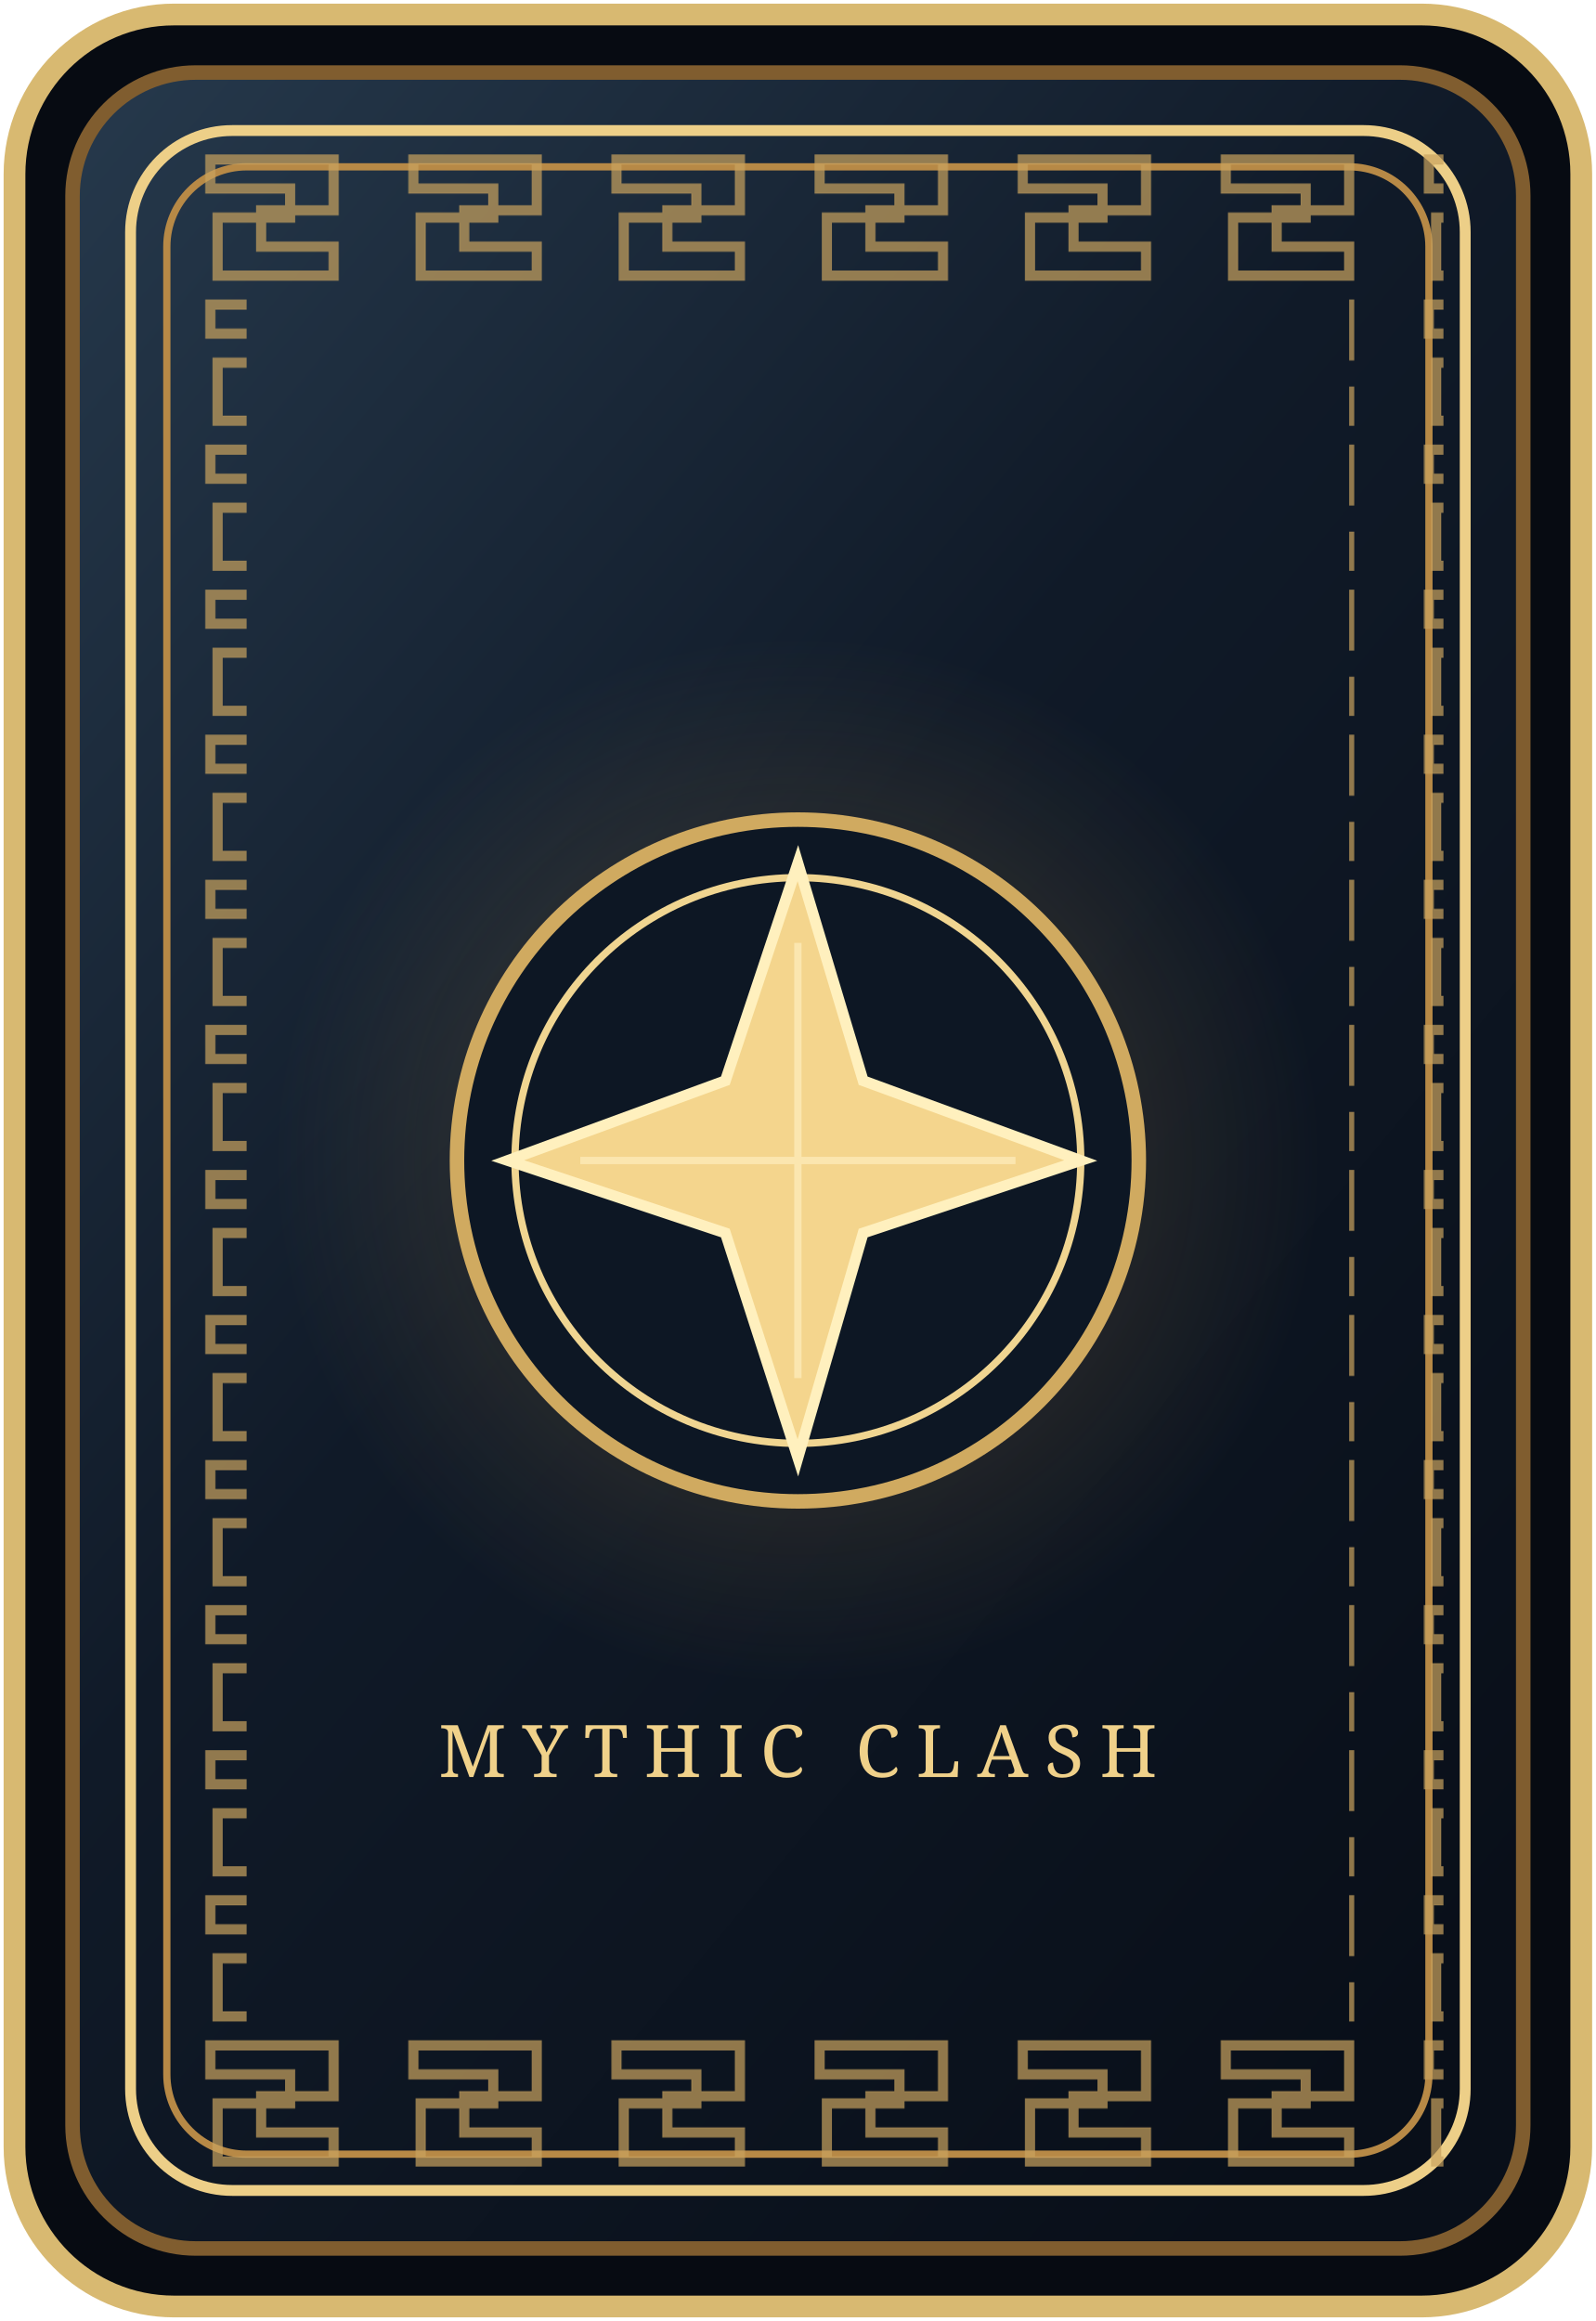
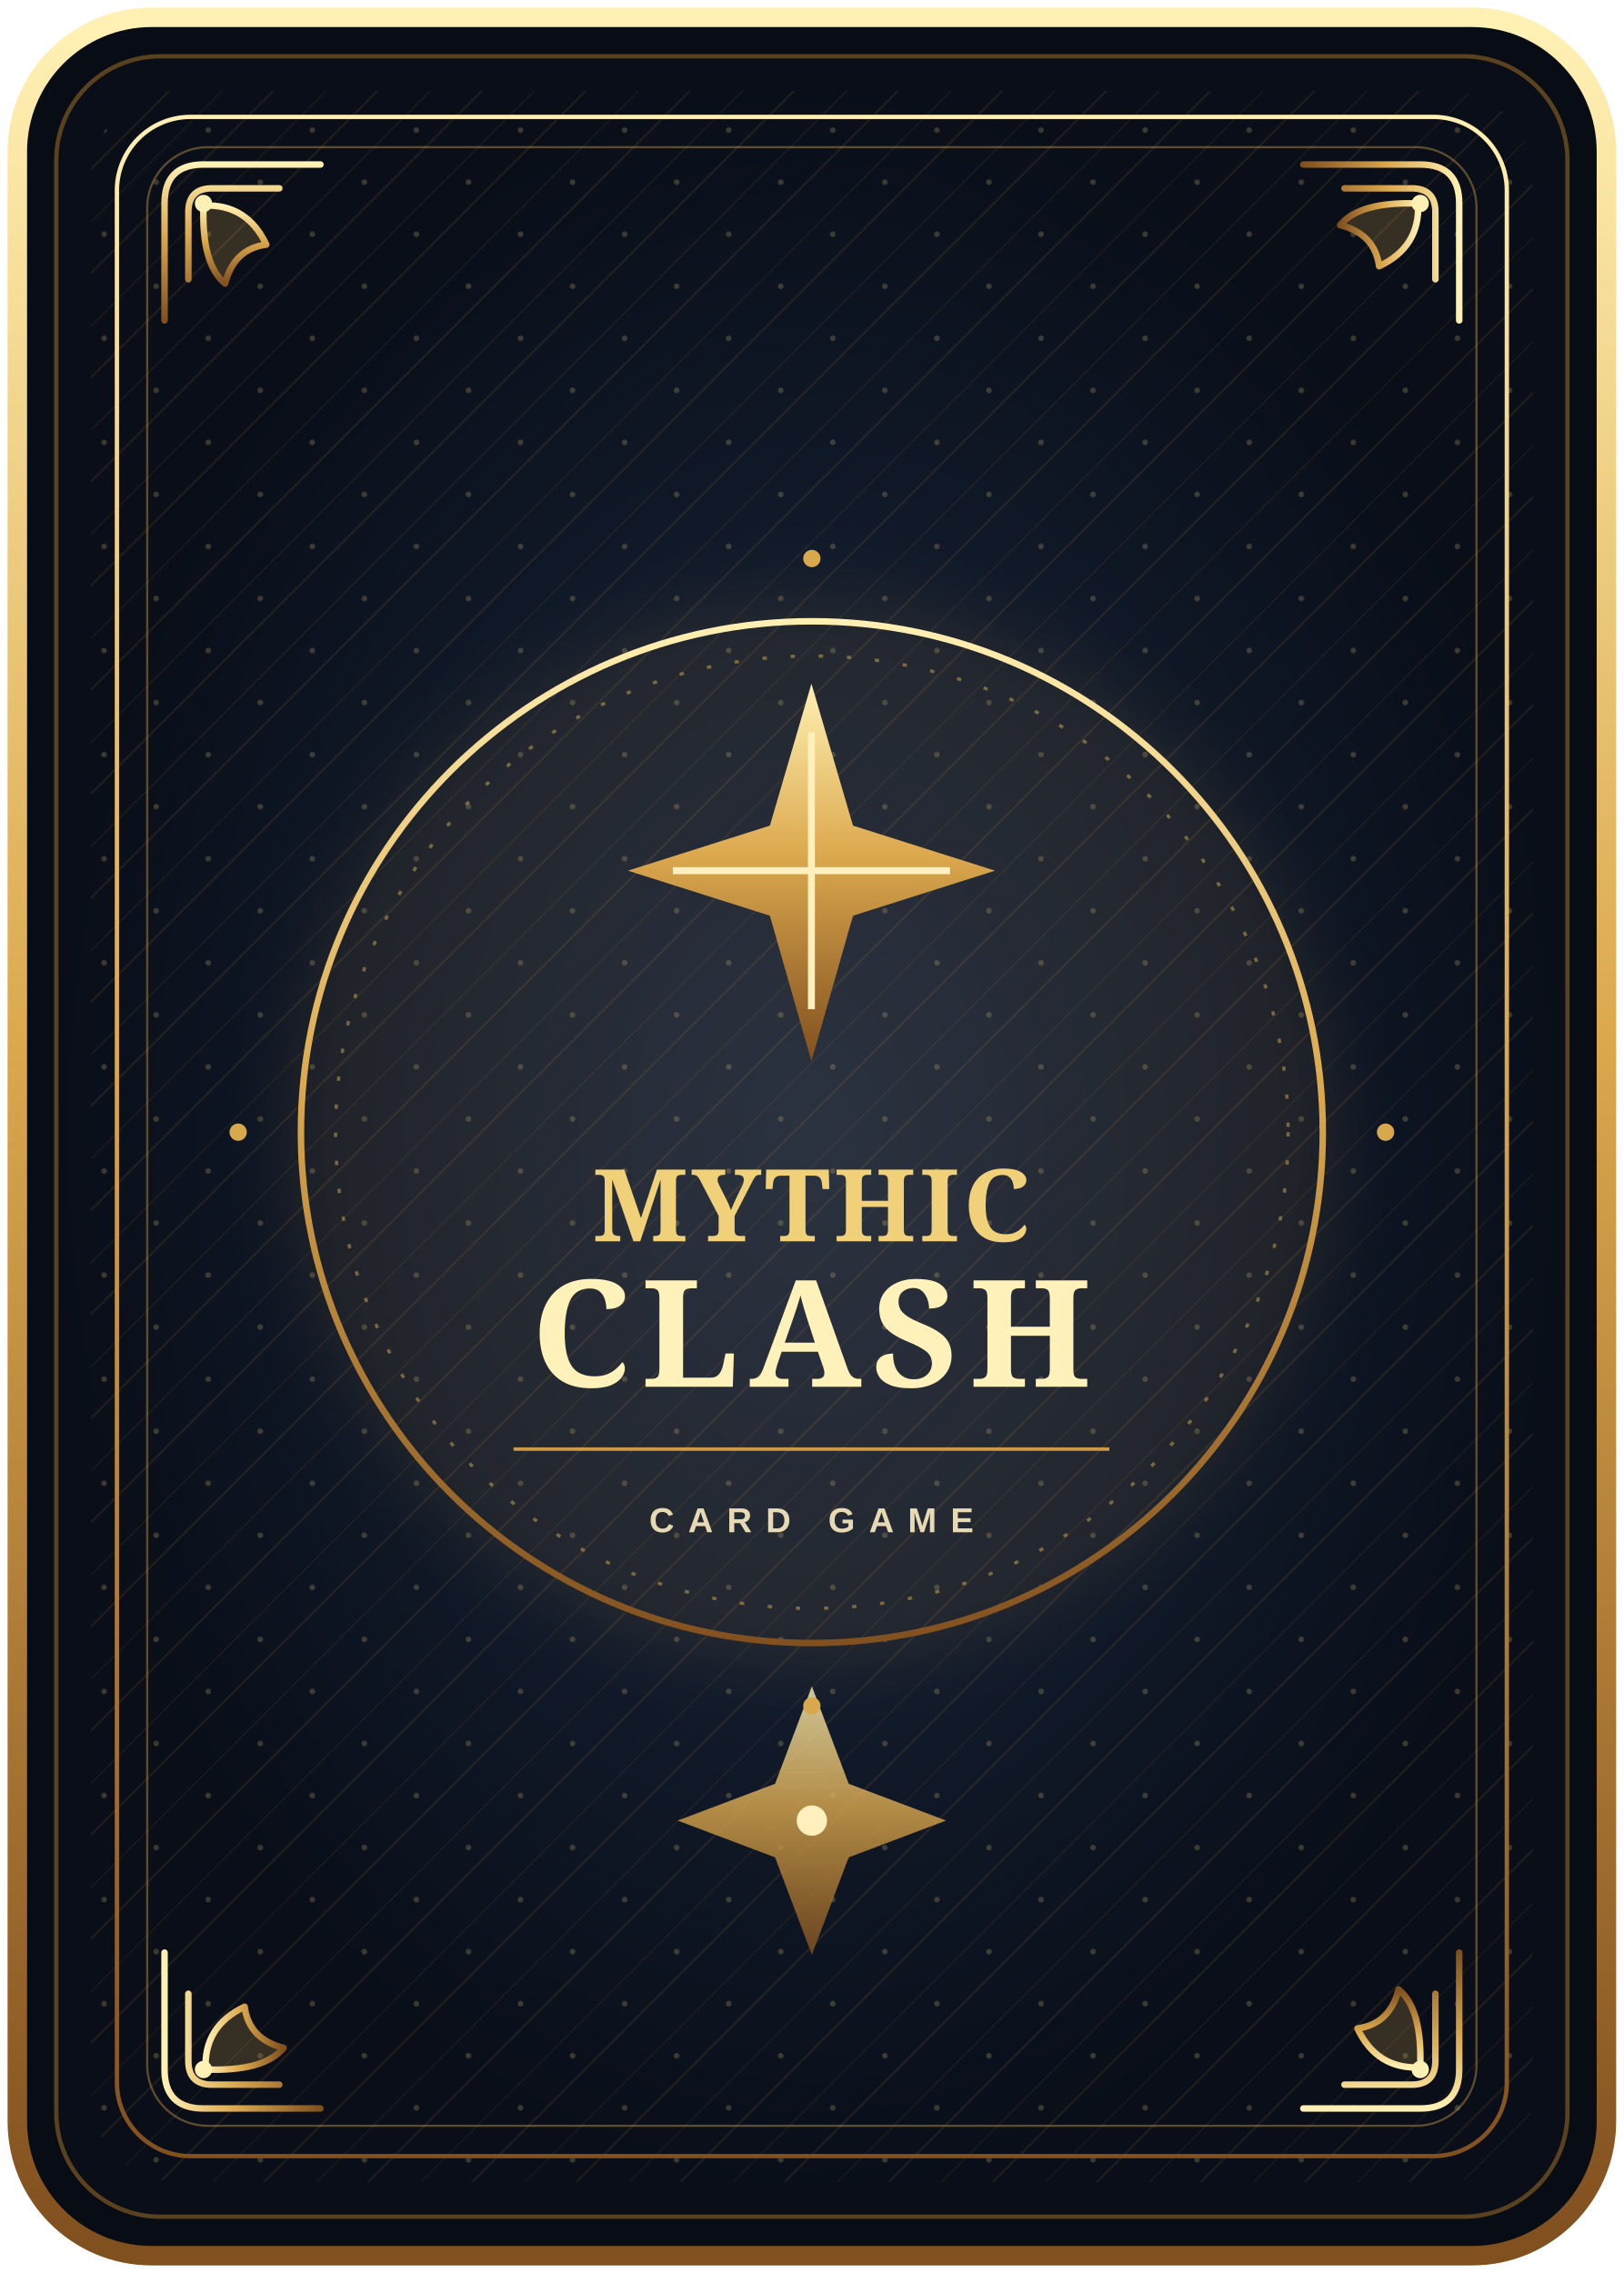
- <svg xmlns="http://www.w3.org/2000/svg" viewBox="0 0 220 320" role="img" aria-labelledby="title">
+ <svg xmlns="http://www.w3.org/2000/svg" width="750" height="1050" viewBox="0 0 750 1050" role="img" aria-labelledby="t d">
  <defs>
-     <linearGradient id="bg" x2=".8" y2="1">
-       <stop stop-color="#26394c" />
-       <stop offset=".48" stop-color="#101a28" />
-       <stop offset="1" stop-color="#090f19" />
+     <linearGradient id="metal" x2="0" y2="1">
+       <stop stop-color="#fff0b3" />
+       <stop offset=".45" stop-color="#dca94e" />
+       <stop offset="1" stop-color="#81501f" />
    </linearGradient>
-     <radialGradient id="glow">
-       <stop stop-color="#c39a53" stop-opacity=".3" />
-       <stop offset="1" stop-color="#c39a53" stop-opacity="0" />
+     <radialGradient id="field">
+       <stop stop-color="#1b2940" />
+       <stop offset="1" stop-color="#090e18" />
    </radialGradient>
-     <pattern id="greek" width="28" height="20" patternUnits="userSpaceOnUse">
-       <path d="M1 2h17v7H8v5h10v4H2v-8h10V6H1z" fill="none" stroke="#c9a35e" stroke-width="1.4" opacity=".7" />
+     <pattern id="lattice" width="34" height="34" patternUnits="userSpaceOnUse" patternTransform="rotate(45)">
+       <path d="M0 0V34M17 0V34" stroke="#c18b3c" stroke-opacity=".12" stroke-width="1" />
+       <circle cx="8.5" cy="8.5" r="1.3" fill="#efd080" fill-opacity=".22" />
    </pattern>
-     <filter id="shadow">
-       <feGaussianBlur stdDeviation="3" />
+     <filter id="soft">
+       <feGaussianBlur stdDeviation="13" />
    </filter>
+     <g id="corner" fill="none" stroke="url(#metal)" stroke-width="3" stroke-linecap="round" stroke-linejoin="round">
+       <path d="M0 72V18Q0 0 18 0H72M11 53V22Q11 11 22 11H53" />
+       <path d="M18 19Q38 18 47 37Q32 39 28 55Q17 46 18 19Z" fill="#d7a84f" fill-opacity=".22" />
+       <circle cx="18" cy="18" r="4" fill="#fff0b3" stroke="none" />
+     </g>
  </defs>
-   <rect x="2" y="2" width="216" height="316" rx="22" fill="#070b12" stroke="#d8b971" stroke-width="3" />
-   <rect x="10" y="10" width="200" height="300" rx="17" fill="url(#bg)" stroke="#805d2f" stroke-width="2" />
-   <rect x="18" y="18" width="184" height="284" rx="14" fill="none" stroke="#edcf88" stroke-width="1.5" />
-   <rect x="23" y="23" width="174" height="274" rx="11" fill="none" stroke="#b78946" stroke-width="1" />
-   <rect x="21" y="21" width="178" height="18" fill="url(#greek)" />
-   <rect x="21" y="281" width="178" height="18" fill="url(#greek)" />
-   <rect x="21" y="39" width="13" height="242" fill="url(#greek)" />
-   <rect x="186" y="39" width="13" height="242" fill="url(#greek)" />
-   <circle cx="110" cy="160" r="72" fill="url(#glow)" />
-   <circle cx="110" cy="160" r="47" fill="#0d1724" stroke="#d0aa60" stroke-width="2" />
-   <circle cx="110" cy="160" r="39" fill="none" stroke="#f0d591" stroke-width="1" />
-   <path d="M110 119 119 149 149 160 119 170 110 201 100 170 70 160 100 149z" fill="#f4d58d" stroke="#fff0be" stroke-width="1.5" />
-   <path d="M110 130v60M80 160h60" stroke="#fff1c7" stroke-width="1" opacity=".6" />
-   <text x="110" y="245" text-anchor="middle" font-family="Georgia,serif" font-size="10" letter-spacing="2.2" fill="#f0d18a">MYTHIC CLASH</text>
+   <rect x="8" y="8" width="734" height="1034" rx="62" fill="#080c14" stroke="url(#metal)" stroke-width="9" />
+   <rect x="26" y="26" width="698" height="998" rx="48" fill="url(#field)" stroke="#5a421f" stroke-width="2" />
+   <rect x="42" y="42" width="666" height="966" rx="40" fill="url(#lattice)" />
+   <rect x="54" y="54" width="642" height="942" rx="34" fill="none" stroke="url(#metal)" stroke-width="2" />
+   <rect x="68" y="68" width="614" height="914" rx="28" fill="none" stroke="#d1a04d" stroke-opacity=".42" stroke-width="1" />
+   <use href="#corner" x="76" y="76" />
+   <use href="#corner" x="674" y="76" transform="rotate(90 674 76)" />
+   <use href="#corner" x="76" y="974" transform="rotate(-90 76 974)" />
+   <use href="#corner" x="674" y="974" transform="rotate(180 674 974)" />
+   <ellipse cx="375" cy="523" rx="244" ry="250" fill="#e7ac4b" opacity=".08" filter="url(#soft)" />
+   <circle cx="375" cy="523" r="236" fill="none" stroke="url(#metal)" stroke-width="3" />
+   <circle cx="375" cy="523" r="220" fill="none" stroke="#e2b659" stroke-opacity=".46" stroke-width="1.5" stroke-dasharray="2 11" />
+   <g transform="translate(106 183) scale(1.6)">
+     <path d="M168 83 180 124 221 137 180 150 168 192 156 150 115 137 156 124Z" fill="url(#metal)" />
+     <path d="M168 97v80M128 137h80" stroke="#fff0bd" stroke-width="2" />
+     <text x="168" y="244" text-anchor="middle" font-family="Georgia" font-size="29" font-weight="700" letter-spacing="1" fill="#f0d17a">MYTHIC</text>
+     <text x="168" y="286" text-anchor="middle" font-family="Georgia" font-size="43" font-weight="700" letter-spacing="3" fill="#fff1ba">CLASH</text>
+     <path d="M82 304H254" stroke="#ce9a47" />
+     <text x="168" y="328" text-anchor="middle" font-family="Arial,sans-serif" font-size="10" font-weight="600" letter-spacing="4" fill="#e8d9b5">CARD GAME</text>
+   </g>
+   <path d="m375 779 17 45 45 17-45 17-17 45-17-45-45-17 45-17z" fill="url(#metal)" opacity=".8" />
+   <circle cx="375" cy="841" r="7" fill="#fff0bd" />
+   <g fill="#d8a84d">
+     <circle cx="375" cy="258" r="4" />
+     <circle cx="640" cy="523" r="4" />
+     <circle cx="375" cy="788" r="4" />
+     <circle cx="110" cy="523" r="4" />
+   </g>
</svg>
